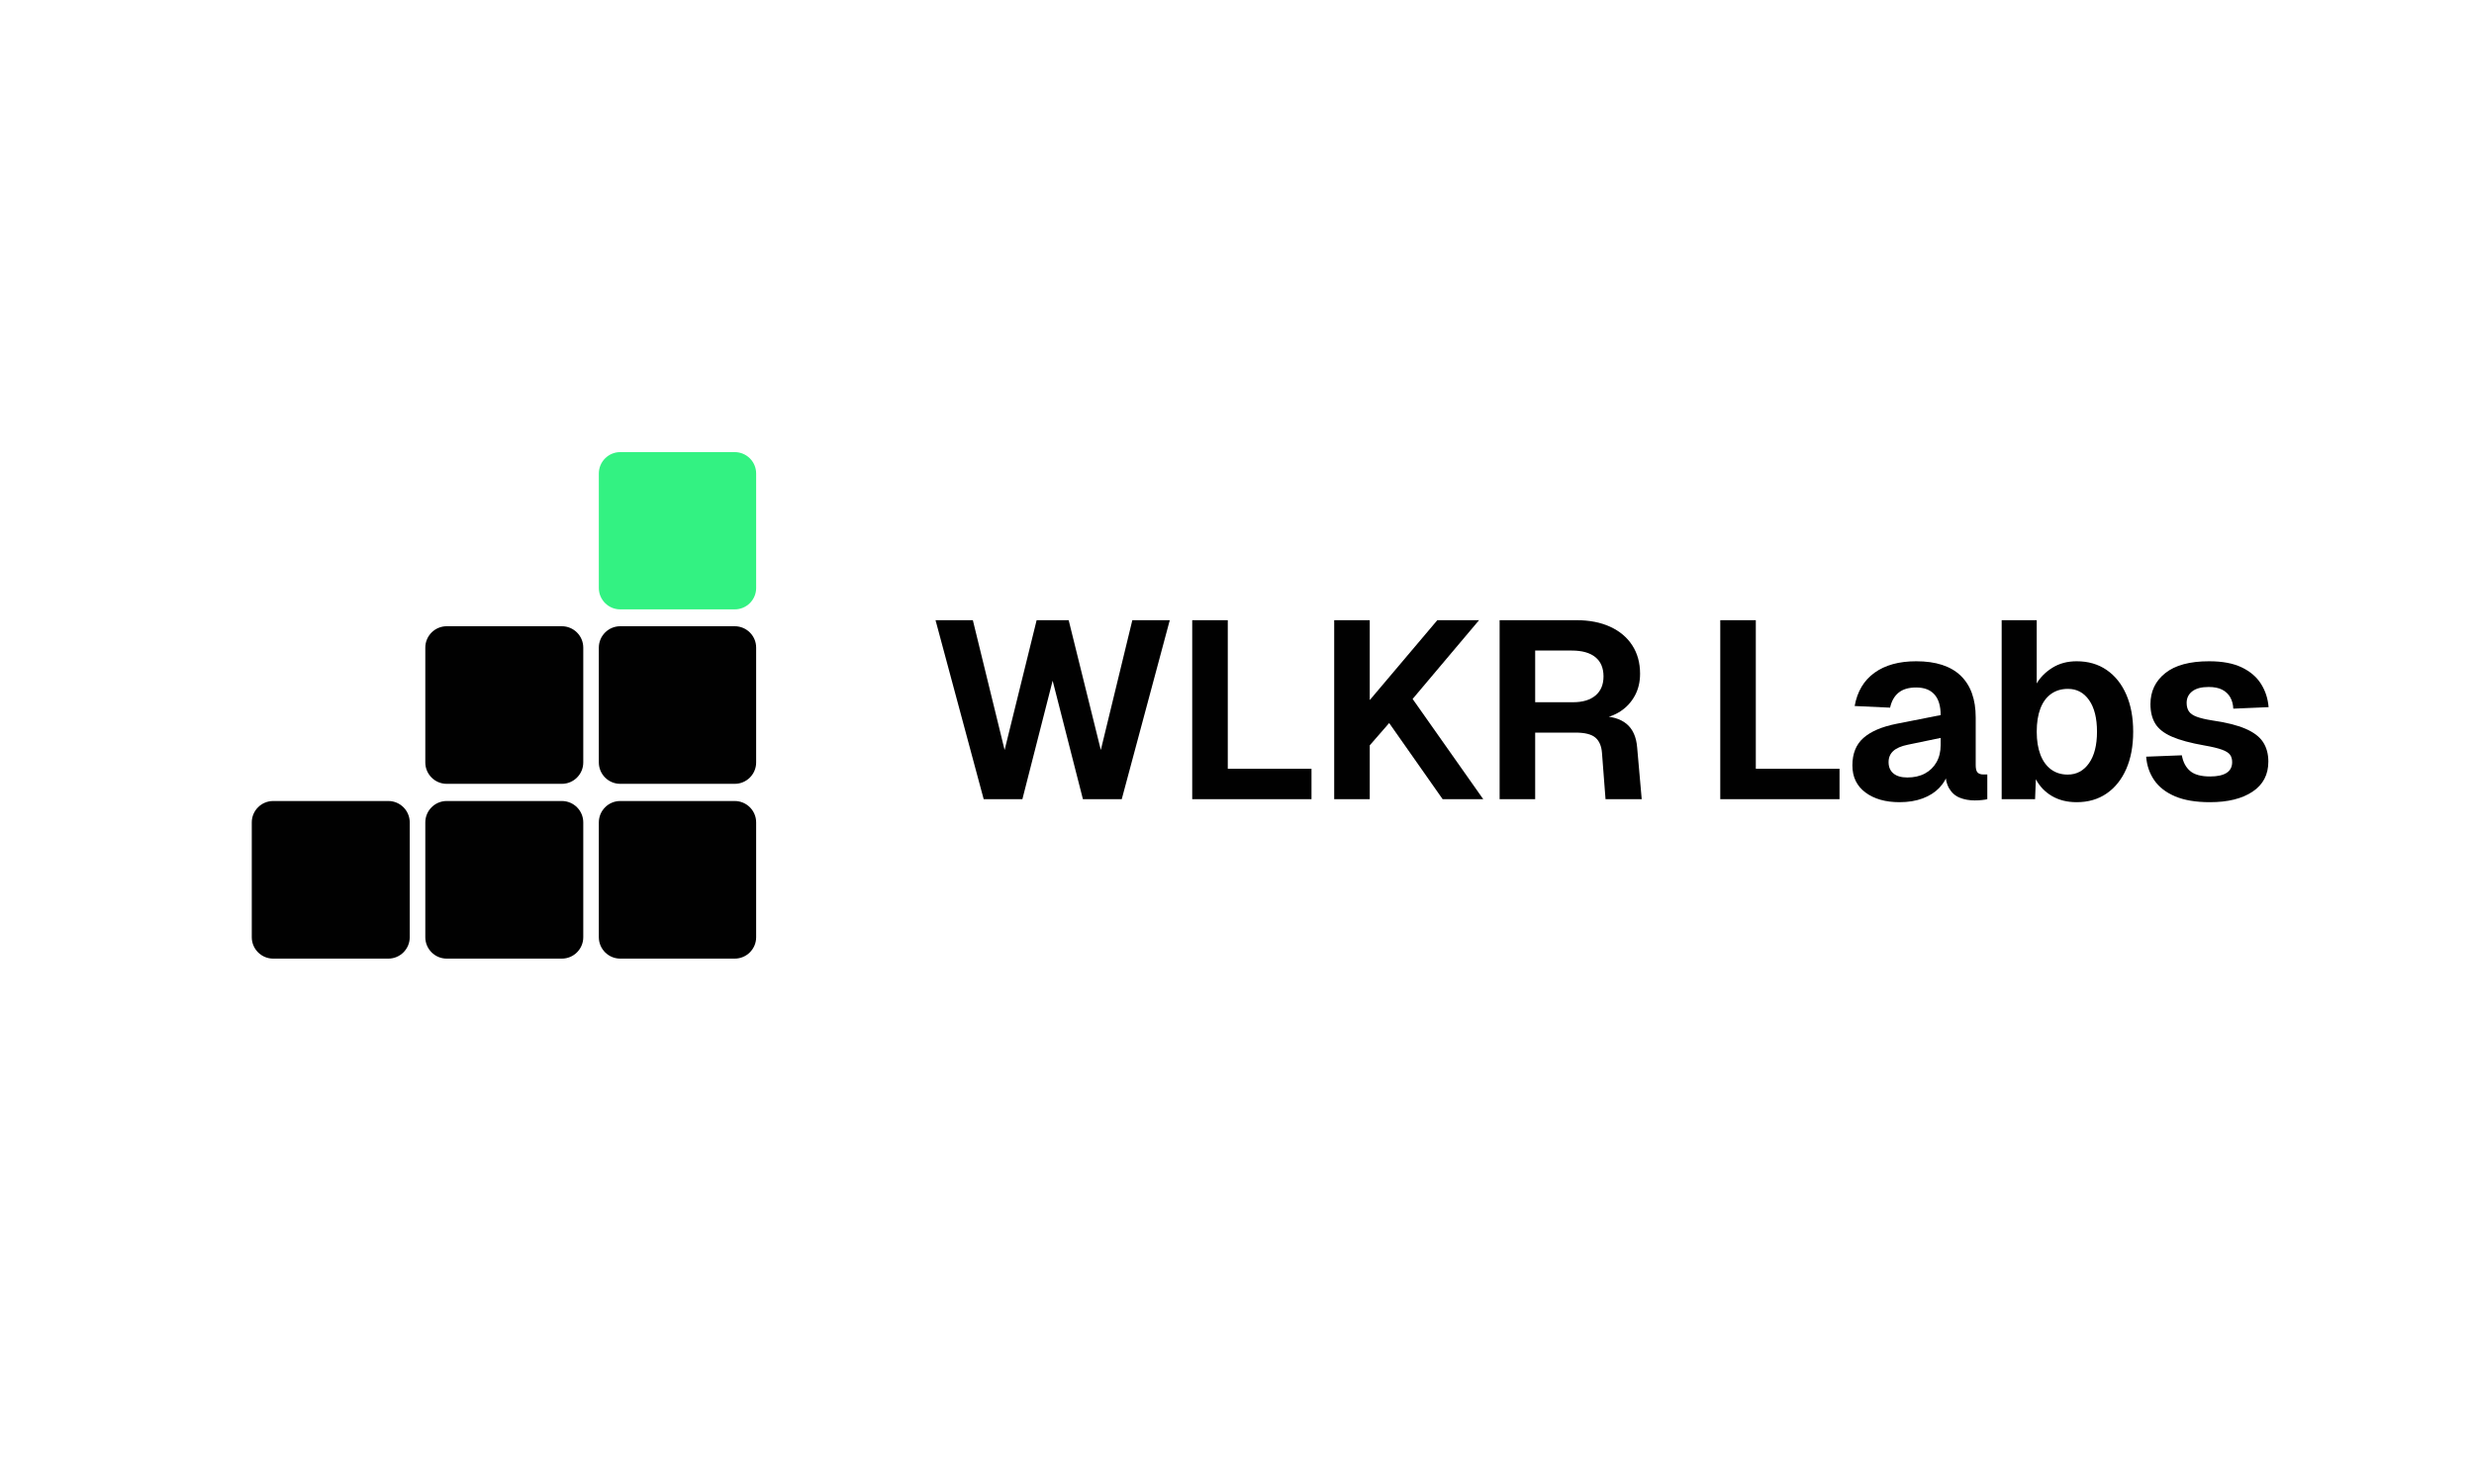
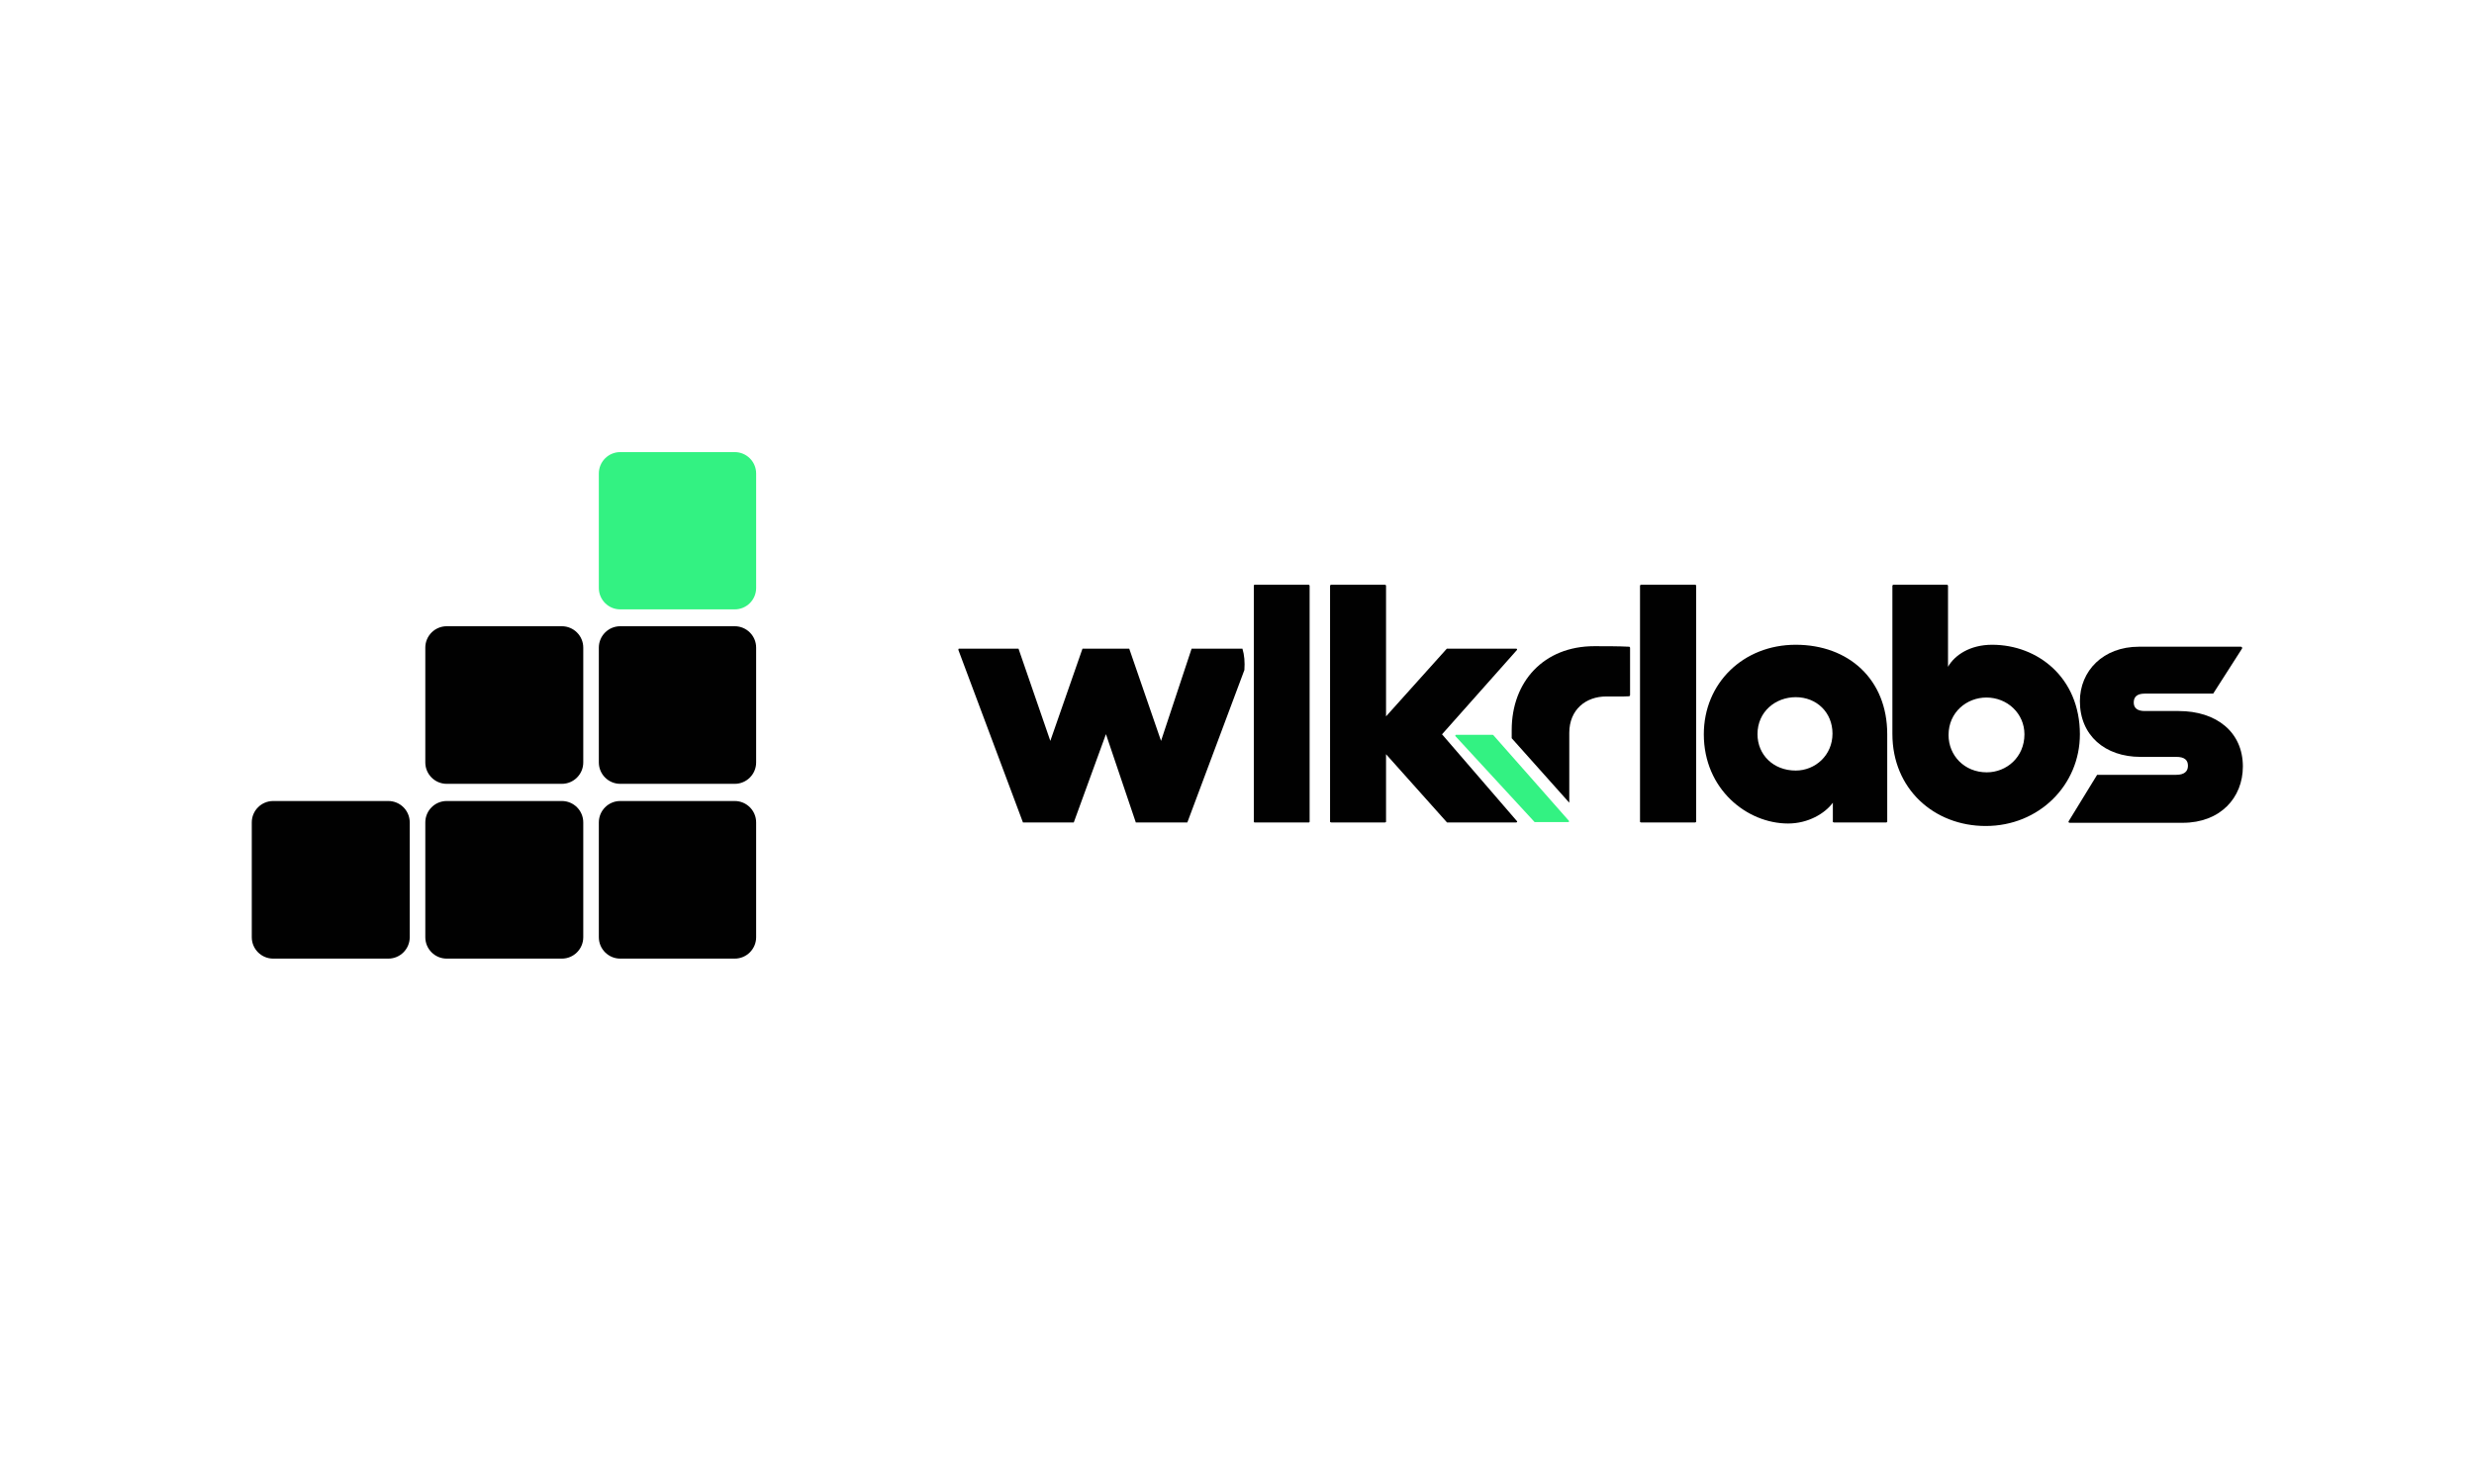
<svg xmlns="http://www.w3.org/2000/svg" width="270pt" height="162pt" viewBox="0 0 270 162" role="img" aria-label="WLKR Labs">
  <rect x="0" y="0" width="270" height="162" rx="0" fill="#FFFFFF" />
  <g transform="translate(23 45) scale(0.0707965)">
    <g transform="translate(53.25 51)">
      <rect x="545" y="10.5" width="242.5" height="242.5" rx="33" fill="#33F282" />
      <rect x="277.5" y="279" width="243.5" height="243" rx="33" fill="#010101" />
      <rect x="545" y="279" width="242.5" height="243" rx="33" fill="#010101" />
      <rect x="10" y="548.5" width="243.5" height="243" rx="33" fill="#010101" />
      <rect x="277.5" y="548.5" width="243.5" height="243" rx="33" fill="#010101" />
      <rect x="545" y="548.5" width="242.5" height="243" rx="33" fill="#010101" />
    </g>
  </g>
-   <g transform="translate(101.08 87.24)">
-     <g aria-label="WLKR Labs" fill="#010101" transform="translate(0 0) scale(0.02752 -0.02752)">
-       <path transform="translate(0 0)" d="M228 0 37 710H185L311 195L438 710H565L692.5 195L817.5 710H966L775.5 0H621.5L501.5 470L381.5 0Z" />
-       <path transform="translate(978 0)" d="M77 0V710H218V40.5L140.5 120.5H550V0Z" />
-       <path transform="translate(1541 0)" d="M77 0V710H218V393L486 710H651.5L388 397.5L668 0H507L295 302L218 213.5V0Z" />
-       <path transform="translate(2197 0)" d="M77 0V710H381Q458.5 710 515.25 684.0Q572 658 603.0 610.25Q634 562.5 634 497.5Q634 448.5 613.25 410.5Q592.5 372.5 557.0 349.0Q521.5 325.5 477 320L473 329.5Q543 329.5 580.25 298.75Q617.5 268 622.5 204.5L640.5 0H497L483 183Q480 224.5 456.75 244.25Q433.5 264 378.5 264H218V0ZM218 384.5H368.5Q425.5 384.5 457.25 411.25Q489 438 489 487Q489 537 456.75 563.25Q424.5 589.5 363 589.5H218Z" />
-       <path transform="translate(3072 0)" d="M77 0V710H218V40.5L140.5 120.5H550V0Z" />
-       <path transform="translate(3635 0)" d="M225 -12Q141.5 -12 89.75 26.5Q38 65 38 134Q38 204 81.75 242.75Q125.5 281.5 213 299L388 333.5Q388 388 363.25 415.5Q338.5 443 291 443Q246.5 443 221.25 422.5Q196 402 187.5 363L47 369.5Q62.5 456 125.75 501.5Q189 547 291 547Q408 547 467.5 489.75Q527 432.5 527 324V135.5Q527 113.5 534.5 105.75Q542 98 557 98H573V0Q566.5 -2 552.0 -3.5Q537.5 -5 523 -5Q490.5 -5 463.75 5.75Q437 16.5 421.5 43.0Q406 69.5 406 117L418 108Q409 72.5 383.0 45.25Q357 18 316.75 3.0Q276.5 -12 225 -12ZM256 86Q296 86 325.5 101.75Q355 117.5 371.5 146.5Q388 175.5 388 215V243L258 216Q218.5 208 200.0 191.0Q181.5 174 181.5 147Q181.5 118 200.75 102.0Q220 86 256 86Z" />
-       <path transform="translate(4197 0)" d="M365.5 -12Q309.5 -12 268.0 12.0Q226.5 36 203.5 79L200.5 0H68V710H207V459Q228.5 496 269.5 521.5Q310.5 547 365.5 547Q434 547 484.25 512.5Q534.5 478 562.0 415.25Q589.5 352.5 589.5 267.5Q589.5 182.5 562.0 119.75Q534.5 57 484.25 22.5Q434 -12 365.5 -12ZM330 97.5Q382.5 97.5 414.25 142.5Q446 187.5 446 267.5Q446 348 414.75 392.75Q383.5 437.5 331 437.5Q292 437.5 264.0 417.5Q236 397.5 221.5 359.5Q207 321.5 207 267.5Q207 215 221.5 176.75Q236 138.5 263.75 118.0Q291.5 97.5 330 97.5Z" />
-       <path transform="translate(4800 0)" d="M291 -12Q207 -12 152.5 11.25Q98 34.5 70.0 75.25Q42 116 38 168.5L179.5 174Q186.5 134 212.0 112.0Q237.5 90 291.5 90Q334 90 356.5 104.0Q379 118 379 147Q379 164.5 370.75 176.0Q362.5 187.5 338.75 196.25Q315 205 269 213Q186.5 227.5 139.75 248.0Q93 268.5 74.0 299.75Q55 331 55 377Q55 453 113.75 500.0Q172.5 547 287.5 547Q366.5 547 417.0 522.75Q467.5 498.5 493.5 457.25Q519.5 416 523.5 365L383.5 359Q382.5 384 371.75 403.5Q361 423 340.0 434.0Q319 445 285.5 445Q243 445 220.75 427.75Q198.5 410.5 198.5 382Q198.5 361.5 207.5 348.25Q216.5 335 238.75 326.75Q261 318.5 299 312.5Q382.5 300.5 431.5 279.5Q480.5 258.5 501.5 226.5Q522.5 194.5 522.5 149Q522.5 71.5 460.0 29.75Q397.5 -12 291 -12Z" />
+   <g data-wordmark="primary" aria-label="WLKR Labs" transform="translate(101.08 60.324) scale(1.939622)">
+     <g transform="translate(-2.075882 -31.39307)">
+       <path d="m19.87 36.8h-2.86l-1.72 5.19-1.79-5.19h-2.63l-1.81 5.19-1.79-5.19h-3.35c-0.03 0-0.04 0.04-0.03 0.08l3.63 9.7h2.86l1.81-4.97 1.68 4.97h2.9l3.21-8.58c0.03-0.45 0-0.84-0.11-1.2z" fill="#010101" />
+       <path d="m23.58 33.2h-3.03c-0.02 0-0.04 0.03-0.04 0.07v13.27c0 0.02 0.02 0.04 0.04 0.04h3.06c0.02 0 0.04-0.02 0.04-0.04v-13.27c0-0.04-0.03-0.07-0.07-0.07z" fill="#010101" />
+       <path d="m45.34 33.2h-3.04c-0.03 0-0.06 0.03-0.06 0.07v13.27c0 0.02 0.03 0.04 0.06 0.04h3.04c0.03 0 0.06-0.02 0.06-0.04v-13.27c0-0.04-0.03-0.07-0.06-0.07z" fill="#010101" />
+       <path d="m31.1 41.62 4.21-4.74c0.03-0.05 0.01-0.08-0.05-0.08h-3.89l-3.42 3.81v-7.34c0-0.04-0.03-0.07-0.06-0.07h-3.02c-0.04 0-0.07 0.03-0.07 0.07v13.27c0 0.02 0.03 0.04 0.07 0.04h3.02c0.03 0 0.06-0.02 0.06-0.04v-3.8l3.43 3.84h3.89c0.05 0 0.08-0.04 0.04-0.08l-4.21-4.88z" fill="#010101" />
+       <path d="m41.62 36.69c-0.55-0.03-1.34-0.03-1.95-0.03-2.84 0-4.65 1.99-4.65 4.72v0.46l3.24 3.63v-3.93c0-1.31 0.93-2.05 2.08-2.05 0.42 0 0.93 0.01 1.27-0.01 0.04 0 0.07-0.03 0.07-0.07v-2.65c0-0.04-0.02-0.07-0.06-0.07z" fill="#010101" />
+       <path d="m51 36.58c-2.95 0-5.17 2.16-5.17 5.04 0 3.09 2.43 5.02 4.74 5.02 1.13 0 2.07-0.56 2.52-1.17v1.07c0 0.02 0.03 0.04 0.06 0.04h2.94c0.04 0 0.06-0.02 0.06-0.04v-4.93c0-3.09-2.18-5.03-5.15-5.03zm0 7.08c-1.25 0-2.15-0.88-2.15-2.05 0-1.27 1.02-2.08 2.15-2.08 1.19 0 2.07 0.87 2.07 2.05 0 1.22-0.97 2.08-2.07 2.08z" fill="#010101" />
+       <path d="m62.05 36.58c-1.25 0-2.11 0.59-2.48 1.24v-4.55c0-0.04-0.03-0.07-0.07-0.07h-2.98c-0.05 0-0.08 0.03-0.08 0.07v8.33c0 3.1 2.35 5.18 5.25 5.18 3.01 0 5.3-2.31 5.3-5.16 0-3.19-2.37-5.04-4.94-5.04zm-0.3 7.18c-1.26 0-2.15-0.95-2.15-2.1 0-1.29 1.03-2.11 2.13-2.11 1.18 0 2.14 0.9 2.14 2.07 0 1.29-1.01 2.14-2.12 2.14z" fill="#010101" />
+       <path d="m72.55 40.31h-1.91c-0.43 0-0.62-0.18-0.62-0.48 0-0.33 0.2-0.5 0.62-0.5h3.85l1.62-2.53c0.03-0.04 0-0.11-0.06-0.11h-5.74c-2.01 0-3.32 1.36-3.32 3.07 0 1.92 1.41 3.13 3.41 3.13h2.01c0.47 0 0.66 0.18 0.66 0.5 0 0.33-0.22 0.51-0.66 0.51h-4.45l-1.6 2.61c-0.03 0.04 0 0.09 0.06 0.09h6.36c2.1 0 3.38-1.4 3.38-3.17 0-1.94-1.49-3.12-3.61-3.12z" fill="#010101" />
+       <path d="m33.95 41.65h-2.06c-0.04 0-0.06 0.05-0.03 0.08l4.45 4.83h1.9c0.03 0 0.05-0.04 0.03-0.07l-4.25-4.82c-0.01-0.01-0.02-0.02-0.04-0.02z" fill="#33F282" />
    </g>
  </g>
</svg>
